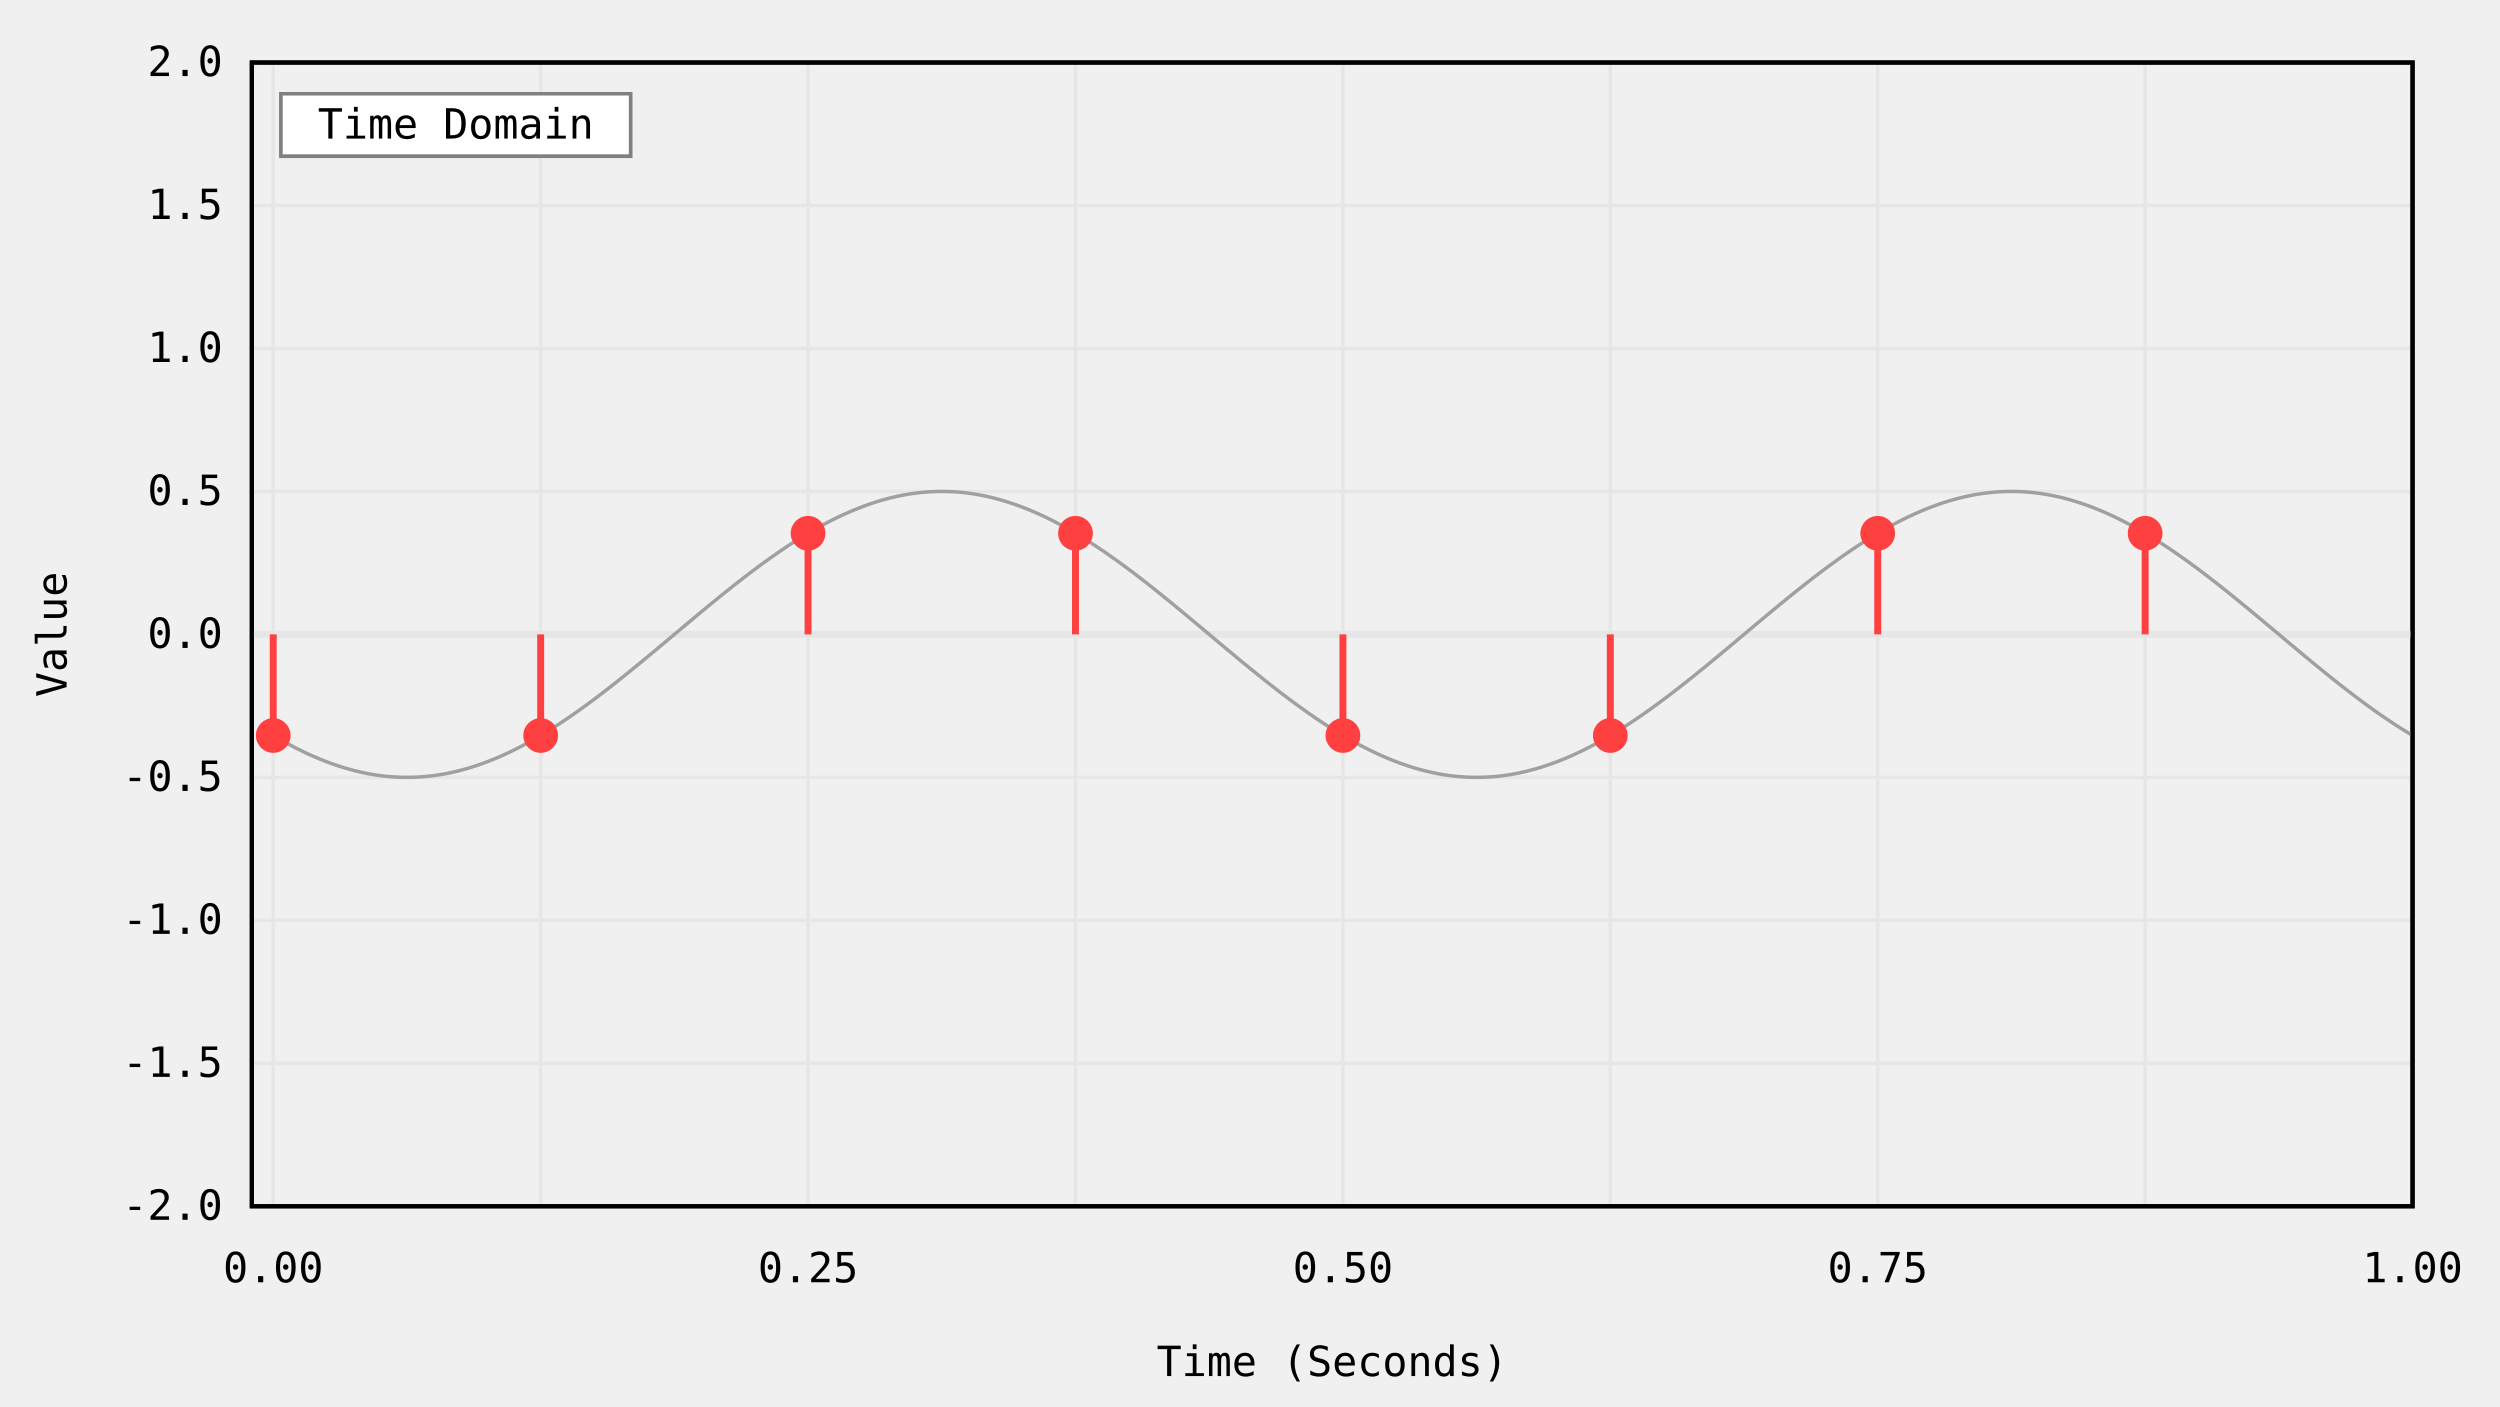
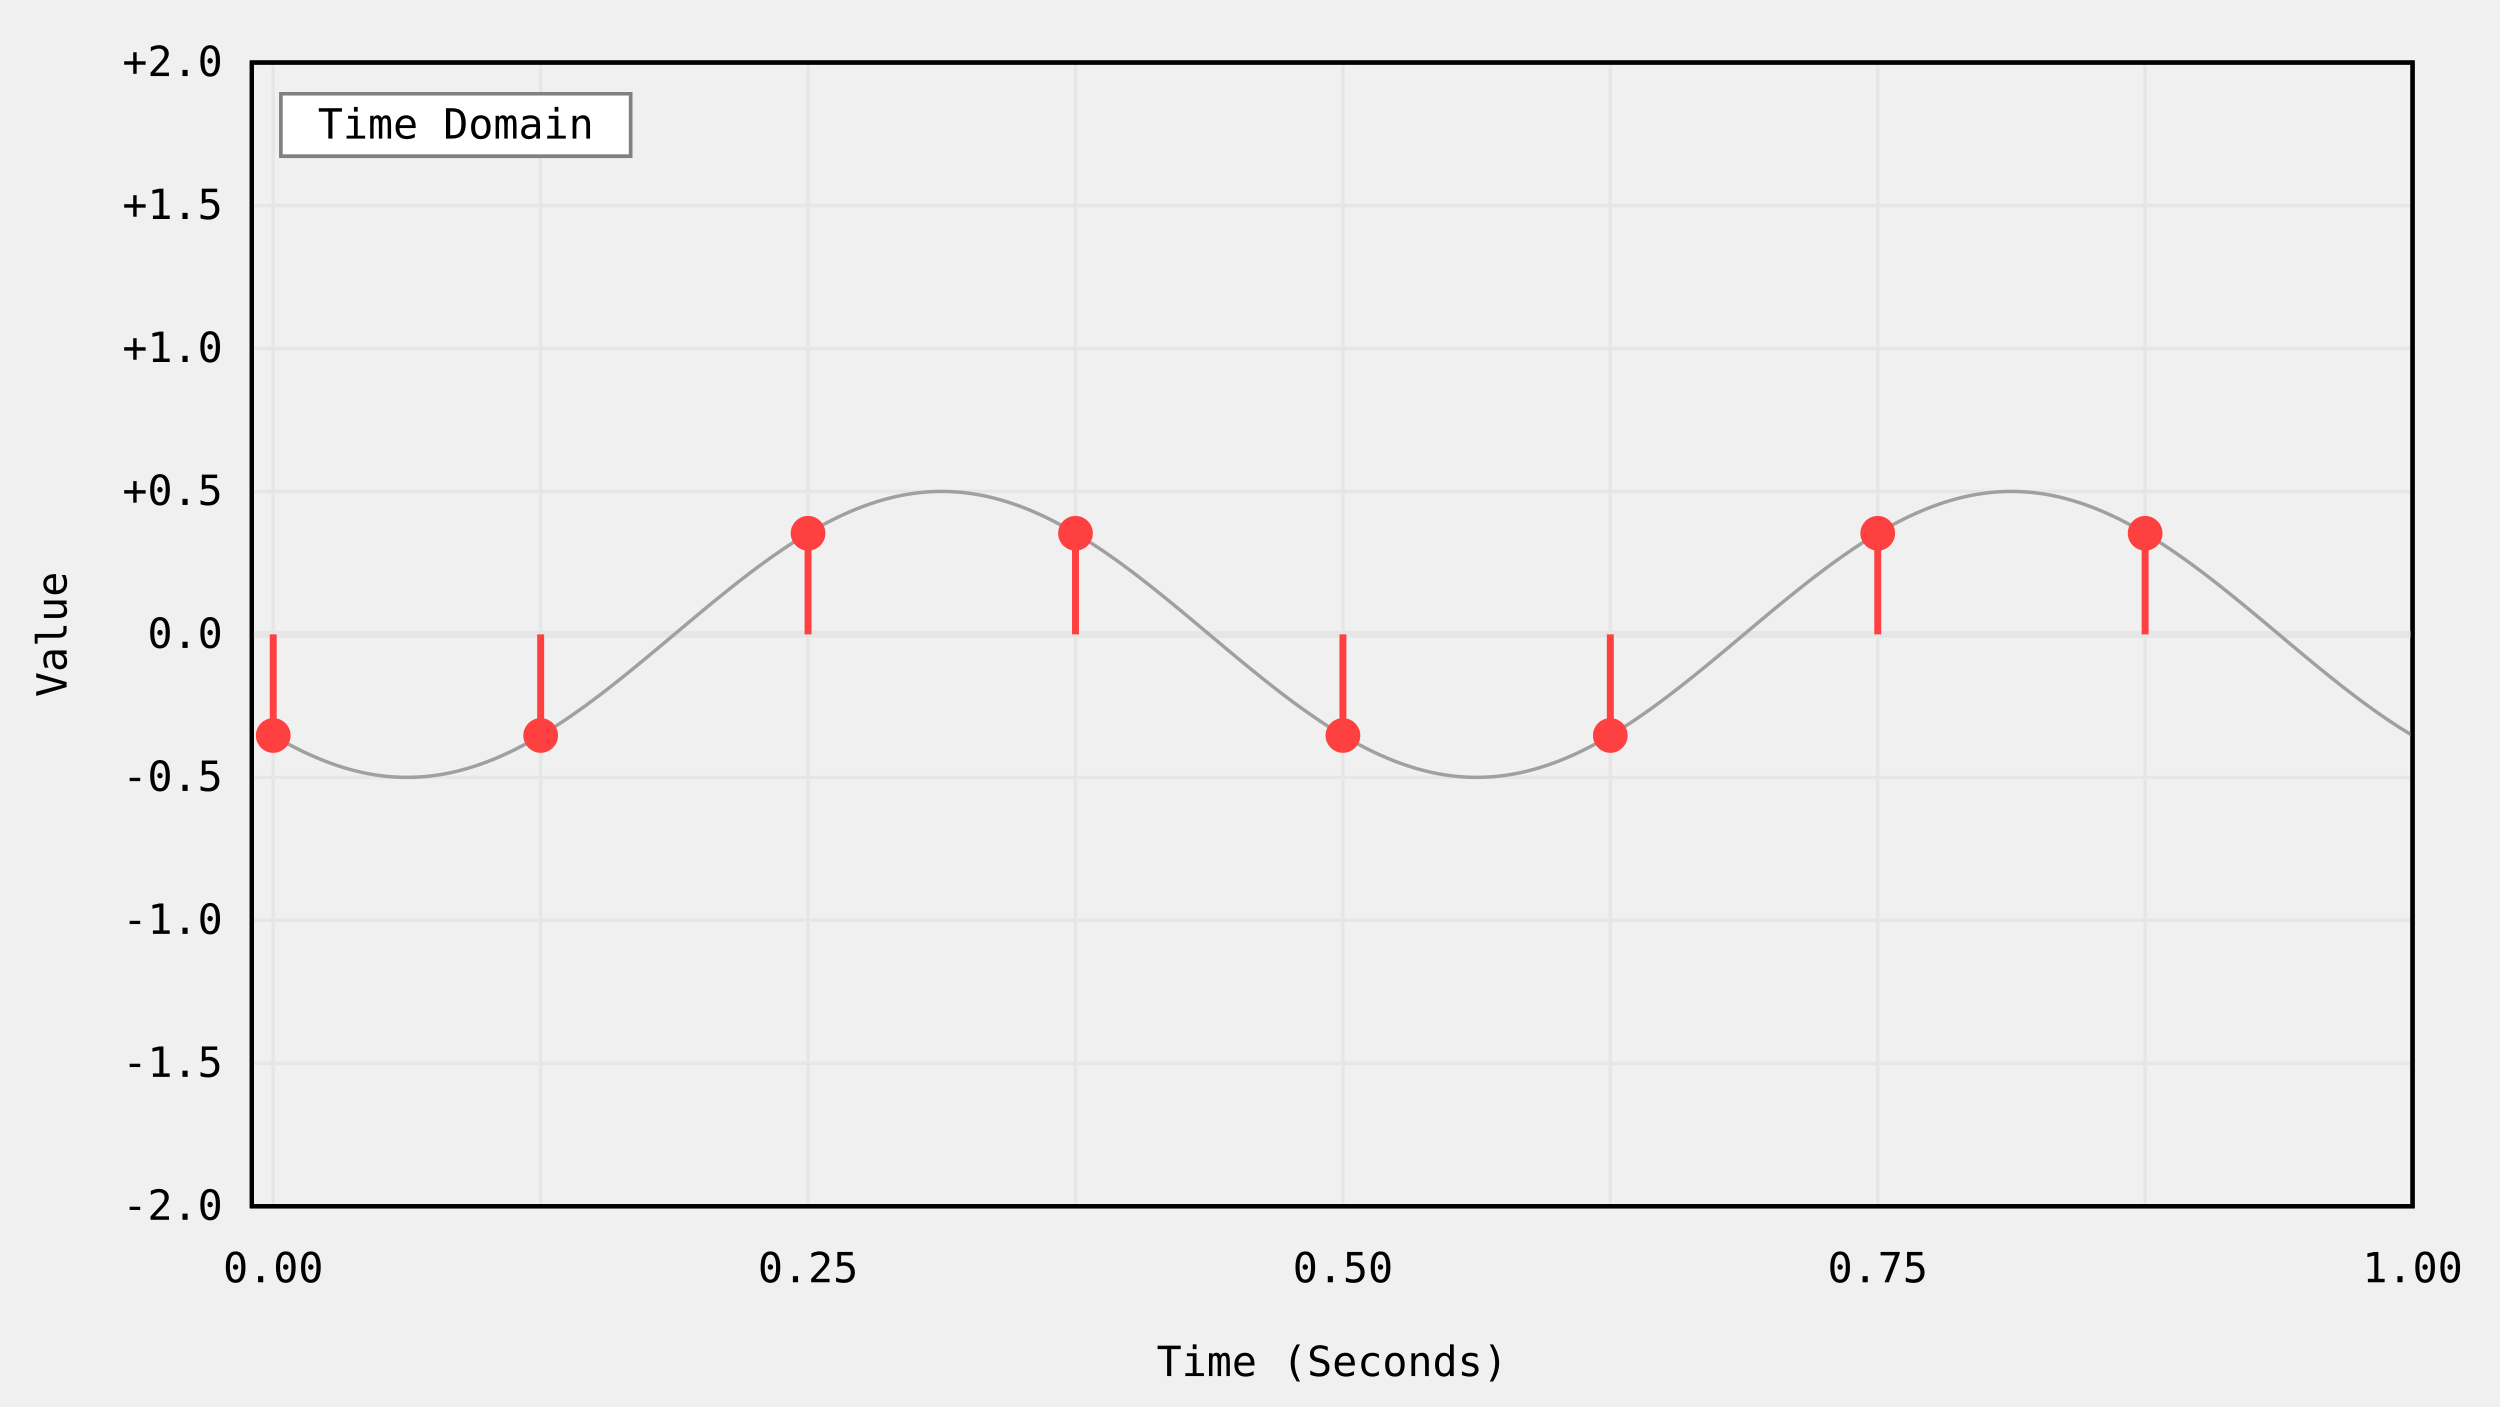
<svg xmlns="http://www.w3.org/2000/svg" xmlns:xlink="http://www.w3.org/1999/xlink" width="720" height="405" viewBox="0 0 720 405">
  <g id="gnuplot_canvas">
    <rect x="0" y="0" width="720" height="405" fill="none" />
    <defs>
      <circle id="gpDot" r="0.5" stroke-width="0.5" stroke="currentColor" />
      <path id="gpPt0" stroke-width="0.222" stroke="currentColor" d="M-1,0 h2 M0,-1 v2" />
      <path id="gpPt1" stroke-width="0.222" stroke="currentColor" d="M-1,-1 L1,1 M1,-1 L-1,1" />
      <path id="gpPt2" stroke-width="0.222" stroke="currentColor" d="M-1,0 L1,0 M0,-1 L0,1 M-1,-1 L1,1 M-1,1 L1,-1" />
      <rect id="gpPt3" stroke-width="0.222" stroke="currentColor" x="-1" y="-1" width="2" height="2" />
      <rect id="gpPt4" stroke-width="0.222" stroke="currentColor" fill="currentColor" x="-1" y="-1" width="2" height="2" />
      <circle id="gpPt5" stroke-width="0.222" stroke="currentColor" cx="0" cy="0" r="1" />
      <use xlink:href="#gpPt5" id="gpPt6" fill="currentColor" stroke="none" />
      <path id="gpPt7" stroke-width="0.222" stroke="currentColor" d="M0,-1.33 L-1.33,0.67 L1.33,0.67 z" />
      <use xlink:href="#gpPt7" id="gpPt8" fill="currentColor" stroke="none" />
      <use xlink:href="#gpPt7" id="gpPt9" stroke="currentColor" transform="rotate(180)" />
      <use xlink:href="#gpPt9" id="gpPt10" fill="currentColor" stroke="none" />
      <use xlink:href="#gpPt3" id="gpPt11" stroke="currentColor" transform="rotate(45)" />
      <use xlink:href="#gpPt11" id="gpPt12" fill="currentColor" stroke="none" />
      <path id="gpPt13" stroke-width="0.222" stroke="currentColor" d="M0,1.330 L1.265,0.411 L0.782,-1.067 L-0.782,-1.076 L-1.265,0.411 z" />
      <use xlink:href="#gpPt13" id="gpPt14" fill="currentColor" stroke="none" />
      <filter id="textbox" filterUnits="objectBoundingBox" x="0" y="0" height="1" width="1">
        <feFlood flood-color="white" flood-opacity="1" result="bgnd" />
        <feComposite in="SourceGraphic" in2="bgnd" operator="atop" />
      </filter>
      <filter id="greybox" filterUnits="objectBoundingBox" x="0" y="0" height="1" width="1">
        <feFlood flood-color="lightgrey" flood-opacity="1" result="grey" />
        <feComposite in="SourceGraphic" in2="grey" operator="atop" />
      </filter>
    </defs>
    <g fill="none" color="white" stroke="currentColor" stroke-width="1.00" stroke-linecap="butt" stroke-linejoin="miter">
</g>
    <g fill="none" color="white" stroke="currentColor" stroke-width="1.20" stroke-linecap="butt" stroke-linejoin="miter">
</g>
    <g fill="none" color="black" stroke="currentColor" stroke-width="1.20" stroke-linecap="butt" stroke-linejoin="miter">
</g>
    <g fill="none" color="black" stroke="black" stroke-width="1.00" stroke-linecap="butt" stroke-linejoin="miter">
</g>
    <g fill="none" color="black" stroke="currentColor" stroke-width="1.00" stroke-linecap="butt" stroke-linejoin="miter">
+       <path stroke="rgb(230, 230, 230)" class="gridline" d="M72.53,182.70 L694.82,182.70  " />
+     </g>
+     <g fill="none" color="black" stroke="rgb(230, 230, 230)" stroke-width="1.20" stroke-linecap="butt" stroke-linejoin="miter">
+ </g>
+     <g fill="none" color="black" stroke="currentColor" stroke-width="1.20" stroke-linecap="butt" stroke-linejoin="miter">
+       <path stroke="black" d="M72.53,182.70 M694.82,182.70  " />
+       <g transform="translate(64.14,186.60)" stroke="none" fill="black" font-family="monospace" font-size="12.00" text-anchor="end">
+         <text>
+           <tspan font-family="monospace">0.0</tspan>
+         </text>
+       </g>
+     </g>
+     <g fill="none" color="black" stroke="currentColor" stroke-width="1.20" stroke-linecap="butt" stroke-linejoin="miter">
+ </g>
+     <g fill="none" color="black" stroke="black" stroke-width="1.00" stroke-linecap="butt" stroke-linejoin="miter">
+ </g>
+     <g fill="none" color="black" stroke="currentColor" stroke-width="1.00" stroke-linecap="butt" stroke-linejoin="miter">
      <path stroke="rgb(230, 230, 230)" class="gridline" d="M72.53,347.40 L694.82,347.40  " />
    </g>
    <g fill="none" color="black" stroke="rgb(230, 230, 230)" stroke-width="1.20" stroke-linecap="butt" stroke-linejoin="miter">
</g>
    <g fill="none" color="black" stroke="currentColor" stroke-width="1.20" stroke-linecap="butt" stroke-linejoin="miter">
      <path stroke="black" d="M72.53,347.40 M694.82,347.40  " />
      <g transform="translate(64.14,351.30)" stroke="none" fill="black" font-family="monospace" font-size="12.00" text-anchor="end">
        <text>
          <tspan font-family="monospace">-2.0</tspan>
        </text>
      </g>
    </g>
    <g fill="none" color="black" stroke="currentColor" stroke-width="1.20" stroke-linecap="butt" stroke-linejoin="miter">
</g>
    <g fill="none" color="black" stroke="black" stroke-width="1.00" stroke-linecap="butt" stroke-linejoin="miter">
</g>
    <g fill="none" color="black" stroke="currentColor" stroke-width="1.00" stroke-linecap="butt" stroke-linejoin="miter">
      <path stroke="rgb(230, 230, 230)" class="gridline" d="M72.53,306.23 L694.82,306.23  " />
    </g>
    <g fill="none" color="black" stroke="rgb(230, 230, 230)" stroke-width="1.20" stroke-linecap="butt" stroke-linejoin="miter">
</g>
    <g fill="none" color="black" stroke="currentColor" stroke-width="1.20" stroke-linecap="butt" stroke-linejoin="miter">
      <path stroke="black" d="M72.53,306.23 M694.82,306.23  " />
      <g transform="translate(64.14,310.13)" stroke="none" fill="black" font-family="monospace" font-size="12.00" text-anchor="end">
        <text>
          <tspan font-family="monospace">-1.5</tspan>
        </text>
      </g>
    </g>
    <g fill="none" color="black" stroke="currentColor" stroke-width="1.20" stroke-linecap="butt" stroke-linejoin="miter">
</g>
    <g fill="none" color="black" stroke="black" stroke-width="1.00" stroke-linecap="butt" stroke-linejoin="miter">
</g>
    <g fill="none" color="black" stroke="currentColor" stroke-width="1.00" stroke-linecap="butt" stroke-linejoin="miter">
      <path stroke="rgb(230, 230, 230)" class="gridline" d="M72.53,265.05 L694.82,265.05  " />
    </g>
    <g fill="none" color="black" stroke="rgb(230, 230, 230)" stroke-width="1.20" stroke-linecap="butt" stroke-linejoin="miter">
</g>
    <g fill="none" color="black" stroke="currentColor" stroke-width="1.20" stroke-linecap="butt" stroke-linejoin="miter">
      <path stroke="black" d="M72.53,265.05 M694.82,265.05  " />
      <g transform="translate(64.14,268.95)" stroke="none" fill="black" font-family="monospace" font-size="12.00" text-anchor="end">
        <text>
          <tspan font-family="monospace">-1.0</tspan>
        </text>
      </g>
    </g>
    <g fill="none" color="black" stroke="currentColor" stroke-width="1.20" stroke-linecap="butt" stroke-linejoin="miter">
</g>
    <g fill="none" color="black" stroke="black" stroke-width="1.00" stroke-linecap="butt" stroke-linejoin="miter">
</g>
    <g fill="none" color="black" stroke="currentColor" stroke-width="1.00" stroke-linecap="butt" stroke-linejoin="miter">
      <path stroke="rgb(230, 230, 230)" class="gridline" d="M72.53,223.88 L694.82,223.88  " />
    </g>
    <g fill="none" color="black" stroke="rgb(230, 230, 230)" stroke-width="1.20" stroke-linecap="butt" stroke-linejoin="miter">
</g>
    <g fill="none" color="black" stroke="currentColor" stroke-width="1.20" stroke-linecap="butt" stroke-linejoin="miter">
      <path stroke="black" d="M72.53,223.88 M694.82,223.88  " />
      <g transform="translate(64.14,227.78)" stroke="none" fill="black" font-family="monospace" font-size="12.00" text-anchor="end">
        <text>
          <tspan font-family="monospace">-0.5</tspan>
        </text>
      </g>
    </g>
    <g fill="none" color="black" stroke="currentColor" stroke-width="1.20" stroke-linecap="butt" stroke-linejoin="miter">
</g>
    <g fill="none" color="black" stroke="black" stroke-width="1.00" stroke-linecap="butt" stroke-linejoin="miter">
</g>
    <g fill="none" color="black" stroke="currentColor" stroke-width="1.00" stroke-linecap="butt" stroke-linejoin="miter">
      <path stroke="rgb(230, 230, 230)" class="gridline" d="M72.53,182.70 L694.82,182.70  " />
    </g>
    <g fill="none" color="black" stroke="rgb(230, 230, 230)" stroke-width="1.20" stroke-linecap="butt" stroke-linejoin="miter">
</g>
    <g fill="none" color="black" stroke="currentColor" stroke-width="1.20" stroke-linecap="butt" stroke-linejoin="miter">
      <path stroke="black" d="M72.53,182.70 M694.82,182.70  " />
-       <g transform="translate(64.14,186.60)" stroke="none" fill="black" font-family="monospace" font-size="12.00" text-anchor="end">
-         <text>
-           <tspan font-family="monospace"> 0.0</tspan>
-         </text>
-       </g>
-     </g>
-     <g fill="none" color="black" stroke="currentColor" stroke-width="1.20" stroke-linecap="butt" stroke-linejoin="miter">
- </g>
+     </g>
    <g fill="none" color="black" stroke="black" stroke-width="1.00" stroke-linecap="butt" stroke-linejoin="miter">
</g>
    <g fill="none" color="black" stroke="currentColor" stroke-width="1.00" stroke-linecap="butt" stroke-linejoin="miter">
      <path stroke="rgb(230, 230, 230)" class="gridline" d="M72.53,141.53 L694.82,141.53  " />
    </g>
    <g fill="none" color="black" stroke="rgb(230, 230, 230)" stroke-width="1.20" stroke-linecap="butt" stroke-linejoin="miter">
</g>
    <g fill="none" color="black" stroke="currentColor" stroke-width="1.20" stroke-linecap="butt" stroke-linejoin="miter">
      <path stroke="black" d="M72.53,141.53 M694.82,141.53  " />
      <g transform="translate(64.14,145.43)" stroke="none" fill="black" font-family="monospace" font-size="12.00" text-anchor="end">
        <text>
-           <tspan font-family="monospace"> 0.5</tspan>
+           <tspan font-family="monospace">+0.5</tspan>
        </text>
      </g>
    </g>
    <g fill="none" color="black" stroke="currentColor" stroke-width="1.20" stroke-linecap="butt" stroke-linejoin="miter">
</g>
    <g fill="none" color="black" stroke="black" stroke-width="1.00" stroke-linecap="butt" stroke-linejoin="miter">
</g>
    <g fill="none" color="black" stroke="currentColor" stroke-width="1.00" stroke-linecap="butt" stroke-linejoin="miter">
      <path stroke="rgb(230, 230, 230)" class="gridline" d="M72.53,100.36 L694.82,100.36  " />
    </g>
    <g fill="none" color="black" stroke="rgb(230, 230, 230)" stroke-width="1.20" stroke-linecap="butt" stroke-linejoin="miter">
</g>
    <g fill="none" color="black" stroke="currentColor" stroke-width="1.20" stroke-linecap="butt" stroke-linejoin="miter">
      <path stroke="black" d="M72.53,100.36 M694.82,100.36  " />
      <g transform="translate(64.14,104.26)" stroke="none" fill="black" font-family="monospace" font-size="12.00" text-anchor="end">
        <text>
-           <tspan font-family="monospace"> 1.0</tspan>
+           <tspan font-family="monospace">+1.0</tspan>
        </text>
      </g>
    </g>
    <g fill="none" color="black" stroke="currentColor" stroke-width="1.20" stroke-linecap="butt" stroke-linejoin="miter">
</g>
    <g fill="none" color="black" stroke="black" stroke-width="1.00" stroke-linecap="butt" stroke-linejoin="miter">
</g>
    <g fill="none" color="black" stroke="currentColor" stroke-width="1.00" stroke-linecap="butt" stroke-linejoin="miter">
      <path stroke="rgb(230, 230, 230)" class="gridline" d="M72.53,59.18 L694.82,59.18  " />
    </g>
    <g fill="none" color="black" stroke="rgb(230, 230, 230)" stroke-width="1.20" stroke-linecap="butt" stroke-linejoin="miter">
</g>
    <g fill="none" color="black" stroke="currentColor" stroke-width="1.20" stroke-linecap="butt" stroke-linejoin="miter">
      <path stroke="black" d="M72.53,59.18 M694.82,59.18  " />
      <g transform="translate(64.14,63.08)" stroke="none" fill="black" font-family="monospace" font-size="12.00" text-anchor="end">
        <text>
-           <tspan font-family="monospace"> 1.5</tspan>
+           <tspan font-family="monospace">+1.5</tspan>
        </text>
      </g>
    </g>
    <g fill="none" color="black" stroke="currentColor" stroke-width="1.20" stroke-linecap="butt" stroke-linejoin="miter">
</g>
    <g fill="none" color="black" stroke="black" stroke-width="1.00" stroke-linecap="butt" stroke-linejoin="miter">
</g>
    <g fill="none" color="black" stroke="currentColor" stroke-width="1.00" stroke-linecap="butt" stroke-linejoin="miter">
      <path stroke="rgb(230, 230, 230)" class="gridline" d="M72.53,18.01 L694.82,18.01  " />
    </g>
    <g fill="none" color="black" stroke="rgb(230, 230, 230)" stroke-width="1.20" stroke-linecap="butt" stroke-linejoin="miter">
</g>
    <g fill="none" color="black" stroke="currentColor" stroke-width="1.20" stroke-linecap="butt" stroke-linejoin="miter">
      <path stroke="black" d="M72.53,18.01 M694.82,18.01  " />
      <g transform="translate(64.14,21.91)" stroke="none" fill="black" font-family="monospace" font-size="12.00" text-anchor="end">
        <text>
-           <tspan font-family="monospace"> 2.0</tspan>
+           <tspan font-family="monospace">+2.0</tspan>
        </text>
      </g>
    </g>
    <g fill="none" color="black" stroke="currentColor" stroke-width="1.20" stroke-linecap="butt" stroke-linejoin="miter">
</g>
    <g fill="none" color="black" stroke="black" stroke-width="1.00" stroke-linecap="butt" stroke-linejoin="miter">
</g>
    <g fill="none" color="black" stroke="currentColor" stroke-width="1.00" stroke-linecap="butt" stroke-linejoin="miter">
      <path stroke="rgb(230, 230, 230)" class="gridline" d="M78.69,347.40 L78.69,18.01  " />
    </g>
    <g fill="none" color="black" stroke="rgb(230, 230, 230)" stroke-width="1.20" stroke-linecap="butt" stroke-linejoin="miter">
</g>
    <g fill="none" color="black" stroke="currentColor" stroke-width="1.20" stroke-linecap="butt" stroke-linejoin="miter">
      <path stroke="black" d="M78.69,347.40 M78.69,18.01  " />
      <g transform="translate(78.69,369.30)" stroke="none" fill="black" font-family="monospace" font-size="12.00" text-anchor="middle">
        <text>
          <tspan font-family="monospace">0.00</tspan>
        </text>
      </g>
    </g>
    <g fill="none" color="black" stroke="currentColor" stroke-width="1.20" stroke-linecap="butt" stroke-linejoin="miter">
</g>
    <g fill="none" color="black" stroke="black" stroke-width="1.00" stroke-linecap="butt" stroke-linejoin="miter">
</g>
    <g fill="none" color="black" stroke="currentColor" stroke-width="1.00" stroke-linecap="butt" stroke-linejoin="miter">
      <path stroke="rgb(230, 230, 230)" class="gridline" d="M155.71,347.40 L155.71,45.01 M155.71,27.01 L155.71,18.01  " />
    </g>
    <g fill="none" color="black" stroke="rgb(230, 230, 230)" stroke-width="1.20" stroke-linecap="butt" stroke-linejoin="miter">
</g>
    <g fill="none" color="black" stroke="currentColor" stroke-width="1.20" stroke-linecap="butt" stroke-linejoin="miter">
      <path stroke="black" d="M155.71,347.40 M155.71,18.01  " />
    </g>
    <g fill="none" color="black" stroke="black" stroke-width="1.00" stroke-linecap="butt" stroke-linejoin="miter">
</g>
    <g fill="none" color="black" stroke="currentColor" stroke-width="1.00" stroke-linecap="butt" stroke-linejoin="miter">
      <path stroke="rgb(230, 230, 230)" class="gridline" d="M232.72,347.40 L232.72,18.01  " />
    </g>
    <g fill="none" color="black" stroke="rgb(230, 230, 230)" stroke-width="1.20" stroke-linecap="butt" stroke-linejoin="miter">
</g>
    <g fill="none" color="black" stroke="currentColor" stroke-width="1.20" stroke-linecap="butt" stroke-linejoin="miter">
      <path stroke="black" d="M232.72,347.40 M232.72,18.01  " />
      <g transform="translate(232.72,369.30)" stroke="none" fill="black" font-family="monospace" font-size="12.00" text-anchor="middle">
        <text>
          <tspan font-family="monospace">0.25</tspan>
        </text>
      </g>
    </g>
    <g fill="none" color="black" stroke="currentColor" stroke-width="1.20" stroke-linecap="butt" stroke-linejoin="miter">
</g>
    <g fill="none" color="black" stroke="black" stroke-width="1.00" stroke-linecap="butt" stroke-linejoin="miter">
</g>
    <g fill="none" color="black" stroke="currentColor" stroke-width="1.00" stroke-linecap="butt" stroke-linejoin="miter">
      <path stroke="rgb(230, 230, 230)" class="gridline" d="M309.74,347.40 L309.74,18.01  " />
    </g>
    <g fill="none" color="black" stroke="rgb(230, 230, 230)" stroke-width="1.20" stroke-linecap="butt" stroke-linejoin="miter">
</g>
    <g fill="none" color="black" stroke="currentColor" stroke-width="1.20" stroke-linecap="butt" stroke-linejoin="miter">
      <path stroke="black" d="M309.74,347.40 M309.74,18.01  " />
    </g>
    <g fill="none" color="black" stroke="black" stroke-width="1.00" stroke-linecap="butt" stroke-linejoin="miter">
</g>
    <g fill="none" color="black" stroke="currentColor" stroke-width="1.00" stroke-linecap="butt" stroke-linejoin="miter">
      <path stroke="rgb(230, 230, 230)" class="gridline" d="M386.76,347.40 L386.76,18.01  " />
    </g>
    <g fill="none" color="black" stroke="rgb(230, 230, 230)" stroke-width="1.20" stroke-linecap="butt" stroke-linejoin="miter">
</g>
    <g fill="none" color="black" stroke="currentColor" stroke-width="1.20" stroke-linecap="butt" stroke-linejoin="miter">
      <path stroke="black" d="M386.76,347.40 M386.76,18.01  " />
      <g transform="translate(386.76,369.30)" stroke="none" fill="black" font-family="monospace" font-size="12.00" text-anchor="middle">
        <text>
          <tspan font-family="monospace">0.50</tspan>
        </text>
      </g>
    </g>
    <g fill="none" color="black" stroke="currentColor" stroke-width="1.20" stroke-linecap="butt" stroke-linejoin="miter">
</g>
    <g fill="none" color="black" stroke="black" stroke-width="1.00" stroke-linecap="butt" stroke-linejoin="miter">
</g>
    <g fill="none" color="black" stroke="currentColor" stroke-width="1.00" stroke-linecap="butt" stroke-linejoin="miter">
      <path stroke="rgb(230, 230, 230)" class="gridline" d="M463.77,347.40 L463.77,18.01  " />
    </g>
    <g fill="none" color="black" stroke="rgb(230, 230, 230)" stroke-width="1.20" stroke-linecap="butt" stroke-linejoin="miter">
</g>
    <g fill="none" color="black" stroke="currentColor" stroke-width="1.20" stroke-linecap="butt" stroke-linejoin="miter">
      <path stroke="black" d="M463.77,347.40 M463.77,18.01  " />
    </g>
    <g fill="none" color="black" stroke="black" stroke-width="1.00" stroke-linecap="butt" stroke-linejoin="miter">
</g>
    <g fill="none" color="black" stroke="currentColor" stroke-width="1.00" stroke-linecap="butt" stroke-linejoin="miter">
      <path stroke="rgb(230, 230, 230)" class="gridline" d="M540.79,347.40 L540.79,18.01  " />
    </g>
    <g fill="none" color="black" stroke="rgb(230, 230, 230)" stroke-width="1.20" stroke-linecap="butt" stroke-linejoin="miter">
</g>
    <g fill="none" color="black" stroke="currentColor" stroke-width="1.20" stroke-linecap="butt" stroke-linejoin="miter">
      <path stroke="black" d="M540.79,347.40 M540.79,18.01  " />
      <g transform="translate(540.79,369.30)" stroke="none" fill="black" font-family="monospace" font-size="12.00" text-anchor="middle">
        <text>
          <tspan font-family="monospace">0.75</tspan>
        </text>
      </g>
    </g>
    <g fill="none" color="black" stroke="currentColor" stroke-width="1.20" stroke-linecap="butt" stroke-linejoin="miter">
</g>
    <g fill="none" color="black" stroke="black" stroke-width="1.00" stroke-linecap="butt" stroke-linejoin="miter">
</g>
    <g fill="none" color="black" stroke="currentColor" stroke-width="1.00" stroke-linecap="butt" stroke-linejoin="miter">
      <path stroke="rgb(230, 230, 230)" class="gridline" d="M617.80,347.40 L617.80,18.01  " />
    </g>
    <g fill="none" color="black" stroke="rgb(230, 230, 230)" stroke-width="1.20" stroke-linecap="butt" stroke-linejoin="miter">
</g>
    <g fill="none" color="black" stroke="currentColor" stroke-width="1.20" stroke-linecap="butt" stroke-linejoin="miter">
      <path stroke="black" d="M617.80,347.40 M617.80,18.01  " />
    </g>
    <g fill="none" color="black" stroke="black" stroke-width="1.00" stroke-linecap="butt" stroke-linejoin="miter">
</g>
    <g fill="none" color="black" stroke="currentColor" stroke-width="1.00" stroke-linecap="butt" stroke-linejoin="miter">
      <path stroke="rgb(230, 230, 230)" class="gridline" d="M694.82,347.40 L694.82,18.01  " />
    </g>
    <g fill="none" color="black" stroke="rgb(230, 230, 230)" stroke-width="1.20" stroke-linecap="butt" stroke-linejoin="miter">
</g>
    <g fill="none" color="black" stroke="currentColor" stroke-width="1.20" stroke-linecap="butt" stroke-linejoin="miter">
      <path stroke="black" d="M694.82,347.40 M694.82,18.01  " />
      <g transform="translate(694.82,369.30)" stroke="none" fill="black" font-family="monospace" font-size="12.00" text-anchor="middle">
        <text>
          <tspan font-family="monospace">1.00</tspan>
        </text>
      </g>
    </g>
    <g fill="none" color="black" stroke="currentColor" stroke-width="1.20" stroke-linecap="butt" stroke-linejoin="miter">
</g>
    <g fill="none" color="black" stroke="currentColor" stroke-width="1.20" stroke-linecap="butt" stroke-linejoin="miter">
      <path stroke="black" d="M72.53,18.01 L72.53,347.40 L694.82,347.40 L694.82,18.01 L72.53,18.01 Z  " />
    </g>
    <g fill="none" color="black" stroke="black" stroke-width="2.00" stroke-linecap="butt" stroke-linejoin="miter">
</g>
    <g fill="none" color="black" stroke="currentColor" stroke-width="2.00" stroke-linecap="butt" stroke-linejoin="miter">
      <path stroke="rgb(230, 230, 230)" d="M72.54,182.69 L694.83,182.69  " />
    </g>
    <g fill="none" color="black" stroke="rgb(230, 230, 230)" stroke-width="1.20" stroke-linecap="butt" stroke-linejoin="miter">
</g>
    <g fill="none" color="black" stroke="currentColor" stroke-width="1.20" stroke-linecap="butt" stroke-linejoin="miter">
      <g transform="translate(19.18,182.71) rotate(270)" stroke="none" fill="black" font-family="monospace" font-size="12.00" text-anchor="middle">
        <text>
          <tspan font-family="monospace">Value</tspan>
        </text>
      </g>
    </g>
    <g fill="none" color="black" stroke="currentColor" stroke-width="1.20" stroke-linecap="butt" stroke-linejoin="miter">
      <g transform="translate(383.67,396.30)" stroke="none" fill="black" font-family="monospace" font-size="12.00" text-anchor="middle">
        <text>
          <tspan font-family="monospace">Time (Seconds)</tspan>
        </text>
      </g>
    </g>
    <g fill="none" color="black" stroke="currentColor" stroke-width="1.20" stroke-linecap="butt" stroke-linejoin="miter">
</g>
    <g fill="none" color="black" stroke="currentColor" stroke-width="1.00" stroke-linecap="butt" stroke-linejoin="miter">
</g>
    <g fill="none" color="black" stroke="currentColor" stroke-width="1.00" stroke-linecap="butt" stroke-linejoin="miter">
      <path stroke="rgb(128, 128, 128)" d="M80.92,45.01 L80.92,27.01 L181.60,27.01 L181.60,45.01 L80.92,45.01 Z  " />
      <path stroke="rgb(128, 128, 128)" d="M80.92,45.01 L181.60,45.01  " />
    </g>
    <g id="gnuplot_plot_1">
      <g fill="none" color="black" stroke="currentColor" stroke-width="1.00" stroke-linecap="butt" stroke-linejoin="miter">
        <path stroke="rgb(160, 160, 160)" d="M78.69,211.82 L79.92,212.54 L81.16,213.25 L82.39,213.93 L83.62,214.59 L84.85,215.24 L86.08,215.86 L87.32,216.47   L88.55,217.05 L89.78,217.61 L91.01,218.14 L92.25,218.66 L93.48,219.15 L94.71,219.62 L95.94,220.07 L97.18,220.49   L98.41,220.89 L99.64,221.27 L100.87,221.62 L102.10,221.94 L103.34,222.24 L104.57,222.52 L105.80,222.77 L107.03,223.00   L108.27,223.20 L109.50,223.37 L110.73,223.52 L111.96,223.64 L113.19,223.74 L114.43,223.81 L115.66,223.86 L116.89,223.88   L118.12,223.87 L119.36,223.84 L120.59,223.78 L121.82,223.70 L123.05,223.59 L124.28,223.45 L125.52,223.29 L126.75,223.10   L127.98,222.89 L129.21,222.65 L130.45,222.39 L131.68,222.10 L132.91,221.78 L134.14,221.44 L135.38,221.08 L136.61,220.69   L137.84,220.28 L139.07,219.85 L140.30,219.39 L141.54,218.91 L142.77,218.41 L144.00,217.88 L145.23,217.33 L146.47,216.76   L147.70,216.17 L148.93,215.55 L150.16,214.92 L151.39,214.26 L152.63,213.59 L153.86,212.90 L155.09,212.18 L156.32,211.45   L157.56,210.70 L158.79,209.93 L160.02,209.15 L161.25,208.35 L162.48,207.53 L163.72,206.70 L164.95,205.85 L166.18,204.98   L167.41,204.11 L168.65,203.22 L169.88,202.31 L171.11,201.40 L172.34,200.47 L173.58,199.53 L174.81,198.58 L176.04,197.62   L177.27,196.65 L178.50,195.67 L179.74,194.69 L180.97,193.69 L182.20,192.69 L183.43,191.69 L184.67,190.67 L185.90,189.66   L187.13,188.63 L188.36,187.61 L189.59,186.58 L190.83,185.55 L192.06,184.52 L193.29,183.48 L194.52,182.45 L195.76,181.41   L196.99,180.38 L198.22,179.35 L199.45,178.32 L200.68,177.29 L201.92,176.26 L203.15,175.24 L204.38,174.23 L205.61,173.22   L206.85,172.22 L208.08,171.22 L209.31,170.23 L210.54,169.25 L211.78,168.27 L213.01,167.31 L214.24,166.35 L215.47,165.41   L216.70,164.47 L217.94,163.55 L219.17,162.64 L220.40,161.75 L221.63,160.86 L222.87,159.99 L224.10,159.14 L225.33,158.29   L226.56,157.47 L227.79,156.66 L229.03,155.87 L230.26,155.09 L231.49,154.33 L232.72,153.59 L233.96,152.87 L235.19,152.16   L236.42,151.48 L237.65,150.82 L238.88,150.17 L240.12,149.55 L241.35,148.94 L242.58,148.36 L243.81,147.80 L245.05,147.27   L246.28,146.75 L247.51,146.26 L248.74,145.79 L249.98,145.34 L251.21,144.92 L252.44,144.52 L253.67,144.14 L254.90,143.79   L256.14,143.47 L257.37,143.17 L258.60,142.89 L259.83,142.64 L261.07,142.41 L262.30,142.21 L263.53,142.04 L264.76,141.89   L265.99,141.77 L267.23,141.67 L268.46,141.60 L269.69,141.55 L270.92,141.53 L272.16,141.54 L273.39,141.57 L274.62,141.63   L275.85,141.71 L277.08,141.82 L278.32,141.96 L279.55,142.12 L280.78,142.31 L282.01,142.52 L283.25,142.76 L284.48,143.02   L285.71,143.31 L286.94,143.63 L288.18,143.97 L289.41,144.33 L290.64,144.72 L291.87,145.13 L293.10,145.56 L294.34,146.02   L295.57,146.50 L296.80,147.00 L298.03,147.53 L299.27,148.08 L300.50,148.65 L301.73,149.24 L302.96,149.86 L304.19,150.49   L305.43,151.15 L306.66,151.82 L307.89,152.51 L309.12,153.23 L310.36,153.96 L311.59,154.71 L312.82,155.48 L314.05,156.26   L315.28,157.06 L316.52,157.88 L317.75,158.71 L318.98,159.56 L320.21,160.43 L321.45,161.30 L322.68,162.19 L323.91,163.10   L325.14,164.01 L326.38,164.94 L327.61,165.88 L328.84,166.83 L330.07,167.79 L331.30,168.76 L332.54,169.74 L333.77,170.72   L335.00,171.72 L336.23,172.72 L337.47,173.72 L338.70,174.74 L339.93,175.75 L341.16,176.78 L342.39,177.80 L343.63,178.83   L344.86,179.86 L346.09,180.89 L347.32,181.93 L348.56,182.96 L349.79,184.00 L351.02,185.03 L352.25,186.06 L353.48,187.09   L354.72,188.12 L355.95,189.15 L357.18,190.17 L358.41,191.18 L359.65,192.19 L360.88,193.19 L362.11,194.19 L363.34,195.18   L364.58,196.16 L365.81,197.14 L367.04,198.10 L368.27,199.06 L369.50,200.00 L370.74,200.94 L371.97,201.86 L373.20,202.77   L374.43,203.66 L375.67,204.55 L376.90,205.42 L378.13,206.27 L379.36,207.12 L380.59,207.94 L381.83,208.75 L383.06,209.54   L384.29,210.32 L385.52,211.08 L386.76,211.82 L387.99,212.54 L389.22,213.25 L390.45,213.93 L391.68,214.59 L392.92,215.24   L394.15,215.86 L395.38,216.47 L396.61,217.05 L397.85,217.61 L399.08,218.14 L400.31,218.66 L401.54,219.15 L402.77,219.62   L404.01,220.07 L405.24,220.49 L406.47,220.89 L407.70,221.27 L408.94,221.62 L410.17,221.94 L411.40,222.24 L412.63,222.52   L413.87,222.77 L415.10,223.00 L416.33,223.20 L417.56,223.37 L418.79,223.52 L420.03,223.64 L421.26,223.74 L422.49,223.81   L423.72,223.86 L424.96,223.88 L426.19,223.87 L427.42,223.84 L428.65,223.78 L429.88,223.70 L431.12,223.59 L432.35,223.45   L433.58,223.29 L434.81,223.10 L436.05,222.89 L437.28,222.65 L438.51,222.39 L439.74,222.10 L440.97,221.78 L442.21,221.44   L443.44,221.08 L444.67,220.69 L445.90,220.28 L447.14,219.85 L448.37,219.39 L449.60,218.91 L450.83,218.41 L452.07,217.88   L453.30,217.33 L454.53,216.76 L455.76,216.17 L456.99,215.55 L458.23,214.92 L459.46,214.26 L460.69,213.59 L461.92,212.90   L463.16,212.18 L464.39,211.45 L465.62,210.70 L466.85,209.93 L468.08,209.15 L469.32,208.35 L470.55,207.53 L471.78,206.70   L473.01,205.85 L474.25,204.98 L475.48,204.11 L476.71,203.22 L477.94,202.31 L479.17,201.40 L480.41,200.47 L481.64,199.53   L482.87,198.58 L484.10,197.62 L485.34,196.65 L486.57,195.67 L487.80,194.69 L489.03,193.69 L490.27,192.69 L491.50,191.69   L492.73,190.67 L493.96,189.66 L495.19,188.63 L496.43,187.61 L497.66,186.58 L498.89,185.55 L500.12,184.52 L501.36,183.48   L502.59,182.45 L503.82,181.41 L505.05,180.38 L506.28,179.35 L507.52,178.32 L508.75,177.29 L509.98,176.26 L511.21,175.24   L512.45,174.23 L513.68,173.22 L514.91,172.22 L516.14,171.22 L517.37,170.23 L518.61,169.25 L519.84,168.27 L521.07,167.31   L522.30,166.35 L523.54,165.41 L524.77,164.47 L526.00,163.55 L527.23,162.64 L528.47,161.75 L529.70,160.86 L530.93,159.99   L532.16,159.14 L533.39,158.29 L534.63,157.47 L535.86,156.66 L537.09,155.87 L538.32,155.09 L539.56,154.33 L540.79,153.59   L542.02,152.87 L543.25,152.16 L544.48,151.48 L545.72,150.82 L546.95,150.17 L548.18,149.55 L549.41,148.94 L550.65,148.36   L551.88,147.80 L553.11,147.27 L554.34,146.75 L555.57,146.26 L556.81,145.79 L558.04,145.34 L559.27,144.92 L560.50,144.52   L561.74,144.14 L562.97,143.79 L564.20,143.47 L565.43,143.17 L566.67,142.89 L567.90,142.64 L569.13,142.41 L570.36,142.21   L571.59,142.04 L572.83,141.89 L574.06,141.77 L575.29,141.67 L576.52,141.60 L577.76,141.55 L578.99,141.53 L580.22,141.54   L581.45,141.57 L582.68,141.63 L583.92,141.71 L585.15,141.82 L586.38,141.96 L587.61,142.12 L588.85,142.31 L590.08,142.52   L591.31,142.76 L592.54,143.02 L593.77,143.31 L595.01,143.63 L596.24,143.97 L597.47,144.33 L598.70,144.72 L599.94,145.13   L601.17,145.56 L602.40,146.02 L603.63,146.50 L604.87,147.00 L606.10,147.53 L607.33,148.08 L608.56,148.65 L609.79,149.24   L611.03,149.86 L612.26,150.49 L613.49,151.15 L614.72,151.82 L615.96,152.51 L617.19,153.23 L618.42,153.96 L619.65,154.71   L620.88,155.48 L622.12,156.26 L623.35,157.06 L624.58,157.88 L625.81,158.71 L627.05,159.56 L628.28,160.43 L629.51,161.30   L630.74,162.19 L631.97,163.10 L633.21,164.01 L634.44,164.94 L635.67,165.88 L636.90,166.83 L638.14,167.79 L639.37,168.76   L640.60,169.74 L641.83,170.72 L643.07,171.72 L644.30,172.72 L645.53,173.72 L646.76,174.74 L647.99,175.75 L649.23,176.78   L650.46,177.80 L651.69,178.83 L652.92,179.86 L654.16,180.89 L655.39,181.93 L656.62,182.96 L657.85,184.00 L659.08,185.03   L660.32,186.06 L661.55,187.09 L662.78,188.12 L664.01,189.15 L665.25,190.17 L666.48,191.18 L667.71,192.19 L668.94,193.19   L670.17,194.19 L671.41,195.18 L672.64,196.16 L673.87,197.14 L675.10,198.10 L676.34,199.06 L677.57,200.00 L678.80,200.94   L680.03,201.86 L681.27,202.77 L682.50,203.66 L683.73,204.55 L684.96,205.42 L686.19,206.27 L687.43,207.12 L688.66,207.94   L689.89,208.75 L691.12,209.54 L692.36,210.32 L693.59,211.08 L694.82,211.82  " />
      </g>
    </g>
    <g id="gnuplot_plot_2">
      <g fill="none" color="white" stroke="rgb(160, 160, 160)" stroke-width="2.00" stroke-linecap="butt" stroke-linejoin="miter">
</g>
      <g fill="none" color="black" stroke="currentColor" stroke-width="2.00" stroke-linecap="butt" stroke-linejoin="miter">
        <path stroke="rgb(255,  64,  64)" d="M78.69,182.70 L78.69,211.82 M155.71,182.70 L155.71,211.82 M232.72,182.70 L232.72,153.59 M309.74,182.70 L309.74,153.59   M386.76,182.70 L386.76,211.82 M463.77,182.70 L463.77,211.82 M540.79,182.70 L540.79,153.59 M617.80,182.70 L617.80,153.59    " />
      </g>
    </g>
    <g id="gnuplot_plot_3">
      <g fill="none" color="white" stroke="rgb(255,  64,  64)" stroke-width="1.00" stroke-linecap="butt" stroke-linejoin="miter">
</g>
      <g fill="none" color="black" stroke="currentColor" stroke-width="1.00" stroke-linecap="butt" stroke-linejoin="miter">
        <use xlink:href="#gpPt6" transform="translate(78.69,211.82) scale(4.50)" color="rgb(255,  64,  64)" />
        <use xlink:href="#gpPt6" transform="translate(155.71,211.82) scale(4.50)" color="rgb(255,  64,  64)" />
        <use xlink:href="#gpPt6" transform="translate(232.72,153.59) scale(4.50)" color="rgb(255,  64,  64)" />
        <use xlink:href="#gpPt6" transform="translate(309.74,153.59) scale(4.50)" color="rgb(255,  64,  64)" />
        <use xlink:href="#gpPt6" transform="translate(386.76,211.82) scale(4.50)" color="rgb(255,  64,  64)" />
        <use xlink:href="#gpPt6" transform="translate(463.77,211.82) scale(4.50)" color="rgb(255,  64,  64)" />
        <use xlink:href="#gpPt6" transform="translate(540.79,153.59) scale(4.50)" color="rgb(255,  64,  64)" />
        <use xlink:href="#gpPt6" transform="translate(617.80,153.59) scale(4.50)" color="rgb(255,  64,  64)" />
      </g>
    </g>
    <g stroke="none" shape-rendering="crispEdges">
      <polygon fill="white" points="80.92,45.01 181.60,45.01 181.60,27.01 80.92,27.01 " />
      <g transform="translate(131.26,39.91)" stroke="none" fill="black" font-family="monospace" font-size="12.00" text-anchor="middle">
        <text>
          <tspan font-family="monospace">Time Domain</tspan>
        </text>
      </g>
    </g>
    <g fill="none" color="black" stroke="currentColor" stroke-width="1.00" stroke-linecap="butt" stroke-linejoin="miter">
</g>
    <g fill="none" color="black" stroke="currentColor" stroke-width="1.00" stroke-linecap="butt" stroke-linejoin="miter">
      <path stroke="rgb(128, 128, 128)" d="M80.92,45.01 L80.92,27.01 L181.60,27.01 L181.60,45.01 L80.92,45.01 Z  " />
      <path stroke="rgb(128, 128, 128)" d="M80.92,45.01 L181.60,45.01  " />
    </g>
    <g id="gnuplot_plot_1">
      <g fill="none" color="black" stroke="currentColor" stroke-width="1.00" stroke-linecap="butt" stroke-linejoin="miter">
</g>
    </g>
    <g id="gnuplot_plot_2">
      <g fill="none" color="white" stroke="rgb(160, 160, 160)" stroke-width="2.00" stroke-linecap="butt" stroke-linejoin="miter">
</g>
      <g fill="none" color="black" stroke="currentColor" stroke-width="2.00" stroke-linecap="butt" stroke-linejoin="miter">
</g>
    </g>
    <g id="gnuplot_plot_3">
      <g fill="none" color="white" stroke="rgb(255,  64,  64)" stroke-width="1.00" stroke-linecap="butt" stroke-linejoin="miter">
</g>
      <g fill="none" color="black" stroke="currentColor" stroke-width="1.00" stroke-linecap="butt" stroke-linejoin="miter">
</g>
    </g>
    <g fill="none" color="white" stroke="rgb(255,  64,  64)" stroke-width="2.00" stroke-linecap="butt" stroke-linejoin="miter">
</g>
    <g fill="none" color="black" stroke="currentColor" stroke-width="2.00" stroke-linecap="butt" stroke-linejoin="miter">
</g>
    <g fill="none" color="black" stroke="black" stroke-width="1.20" stroke-linecap="butt" stroke-linejoin="miter">
</g>
    <g fill="none" color="black" stroke="currentColor" stroke-width="1.20" stroke-linecap="butt" stroke-linejoin="miter">
      <path stroke="black" d="M72.53,18.01 L72.53,347.40 L694.82,347.40 L694.82,18.01 L72.53,18.01 Z  " />
    </g>
    <g fill="none" color="black" stroke="currentColor" stroke-width="1.20" stroke-linecap="butt" stroke-linejoin="miter">
</g>
  </g>
</svg>
